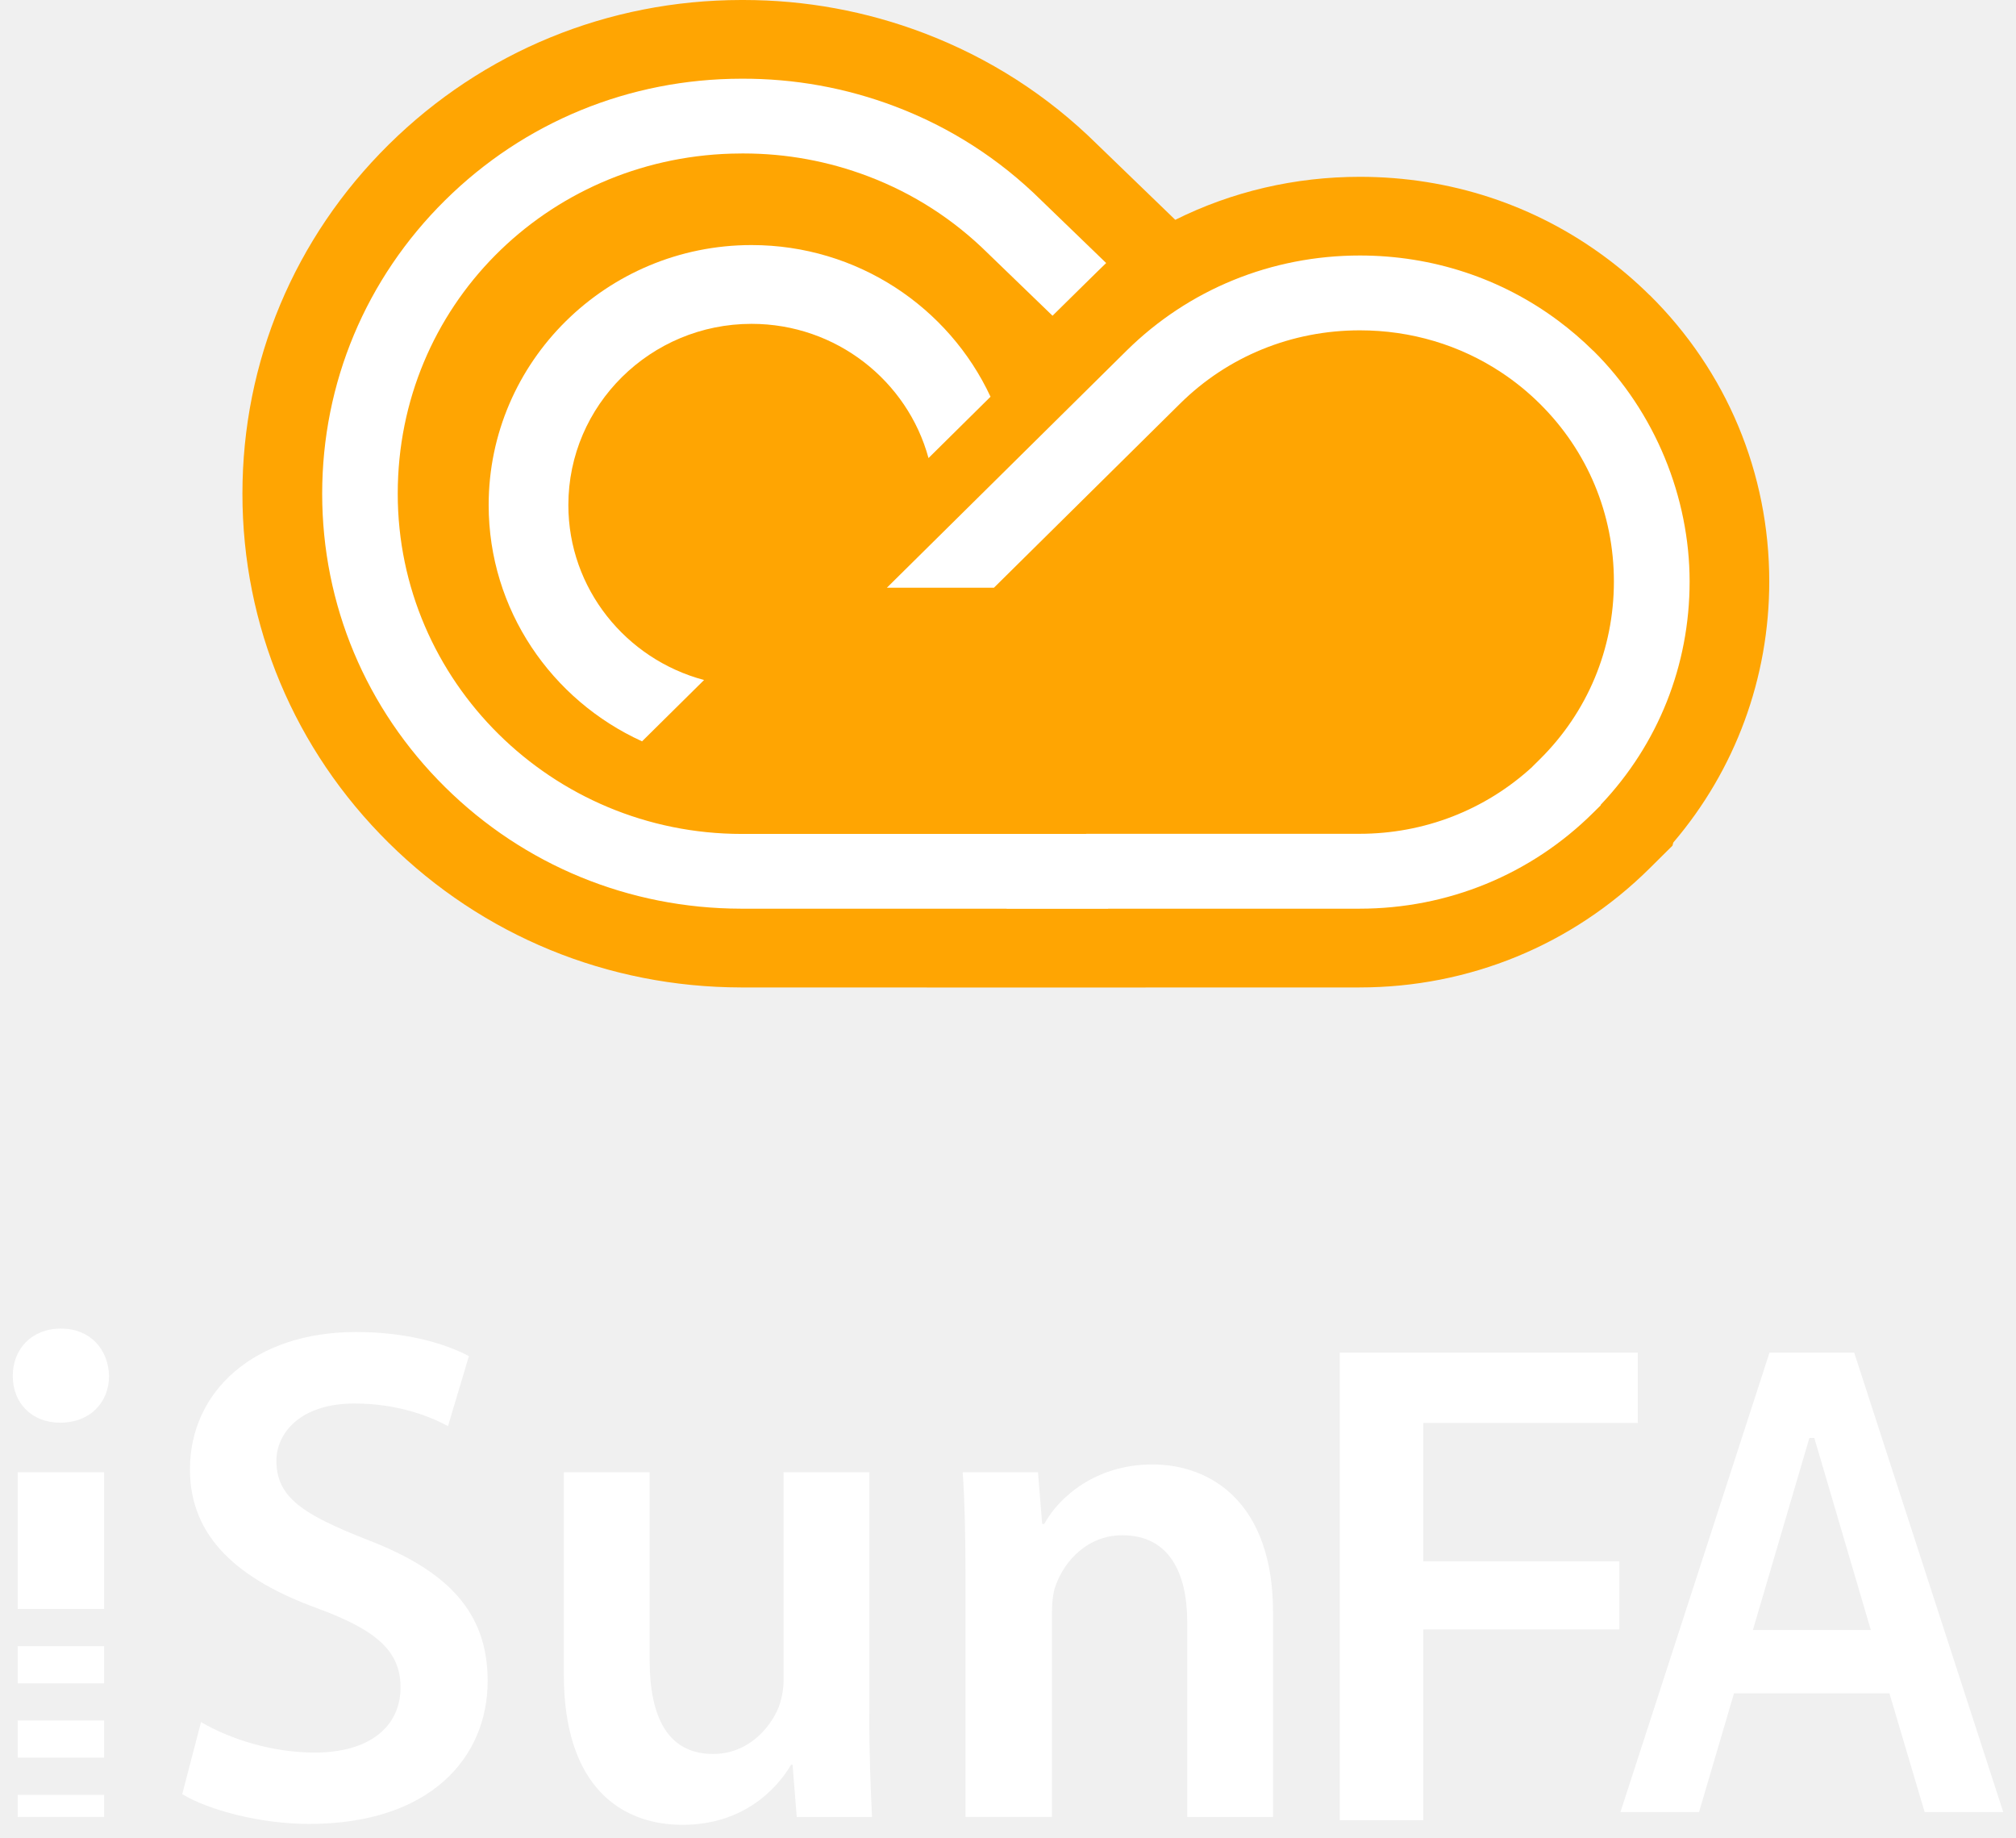
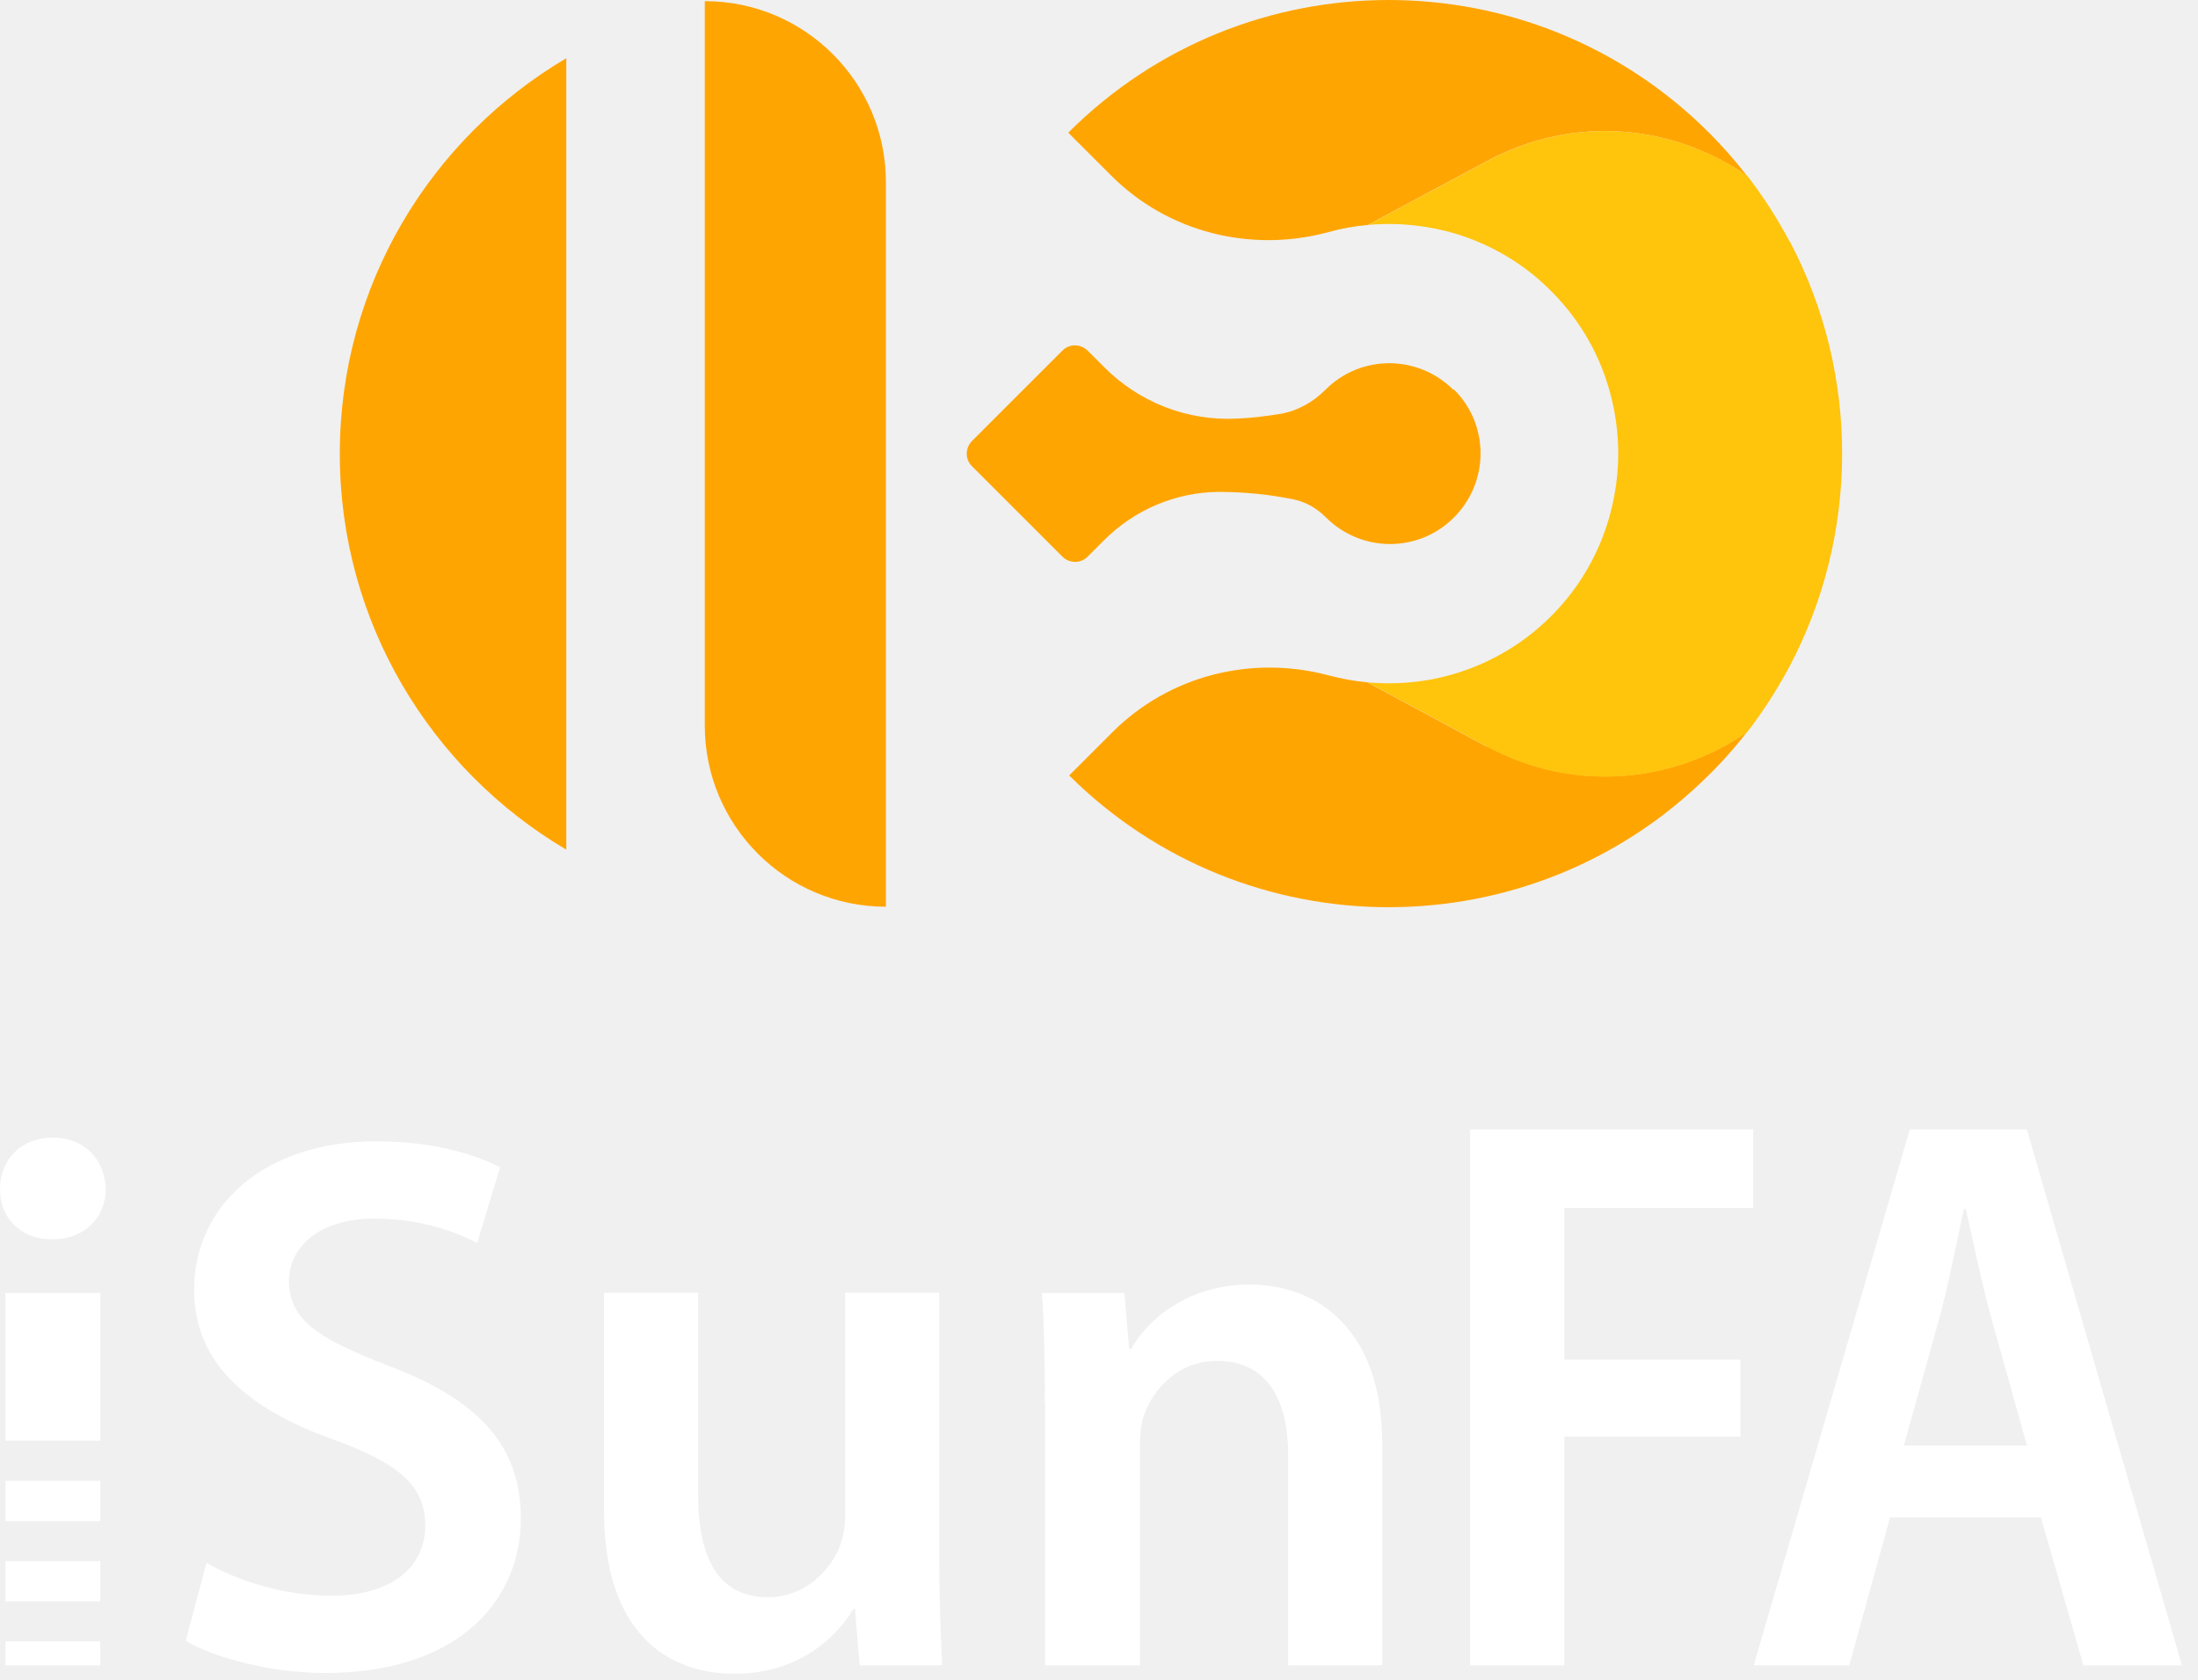
- <svg xmlns="http://www.w3.org/2000/svg" width="79" height="72" viewBox="0 0 79 72" fill="none">
-   <path d="M64.641 11.563C64.113 11.04 63.541 10.549 62.94 10.102C60.153 8.024 56.815 6.928 53.289 6.928C50.732 6.928 48.269 7.51 46.055 8.613L42.994 5.656C41.048 3.734 38.76 2.267 36.198 1.294C33.937 0.436 31.559 0 29.135 0H29.05C23.83 0.004 18.923 2.017 15.231 5.666C11.536 9.318 9.5 14.178 9.5 19.344C9.5 24.51 11.536 29.37 15.231 33.024C18.914 36.666 23.814 38.679 29.03 38.69H36.319V38.694H43.421L46.542 38.69H53.27C57.569 38.69 61.608 37.032 64.643 34.023L65.539 33.134L65.57 33.013C68.003 30.161 69.331 26.562 69.331 22.785C69.331 18.536 67.665 14.549 64.643 11.56L64.641 11.563Z" fill="#FFA502" />
-   <path d="M62.434 13.745C62.002 13.318 61.544 12.926 61.062 12.566C58.838 10.908 56.136 10.011 53.289 10.011C49.827 10.011 46.579 11.337 44.144 13.742L35.727 22.066L34.754 23.028H38.949L46.242 15.816C48.115 13.963 50.618 12.943 53.289 12.943C55.297 12.943 57.21 13.519 58.831 14.592C59.368 14.947 59.872 15.355 60.337 15.816C62.211 17.669 63.243 20.144 63.243 22.785C63.243 25.427 62.211 27.901 60.337 29.754L60.048 30.04V30.044C58.198 31.741 55.807 32.67 53.27 32.67H42.562V32.675H40.342H29.067C21.634 32.675 15.586 26.694 15.586 19.344C15.586 11.994 21.406 6.241 28.647 6.02L29.085 6.013C29.1 6.013 29.116 6.013 29.131 6.013C30.812 6.013 32.453 6.314 34.02 6.908C35.786 7.578 37.362 8.592 38.705 9.918L41.245 12.371C41.245 12.371 43.347 10.297 43.347 10.306L40.805 7.851C39.165 6.23 37.241 4.993 35.083 4.173C33.152 3.441 31.125 3.075 29.054 3.084C24.667 3.088 20.543 4.778 17.442 7.846C14.336 10.917 12.625 15.002 12.625 19.344C12.625 23.686 14.336 27.771 17.442 30.841C20.538 33.903 24.656 35.596 29.034 35.604H39.444V35.609H43.423V35.604H53.272C56.734 35.604 59.989 34.27 62.434 31.843L62.723 31.557L62.73 31.529C64.978 29.158 66.21 26.07 66.21 22.785C66.21 19.5 64.869 16.15 62.436 13.742L62.434 13.745Z" fill="white" />
-   <path d="M22.272 19.788C22.272 15.873 25.493 12.689 29.451 12.689C32.767 12.689 35.563 14.924 36.385 17.948L38.815 15.545C37.184 12.041 33.601 9.602 29.451 9.602C23.771 9.602 19.149 14.172 19.149 19.788C19.149 23.892 21.616 27.435 25.16 29.047L27.59 26.644C24.531 25.832 22.272 23.064 22.272 19.788Z" fill="white" />
-   <path d="M4.081 67.413H0.693V68.87H4.081V67.413Z" fill="white" />
-   <path d="M4.081 57.685H0.693V63.042H4.081V57.685Z" fill="white" />
-   <path d="M4.081 64.499H0.693V65.955H4.081V64.499Z" fill="white" />
-   <path d="M2.36 55.744C3.535 55.744 4.273 54.94 4.273 53.914C4.245 52.86 3.535 52.056 2.386 52.056C1.238 52.056 0.5 52.86 0.5 53.914C0.5 54.967 1.238 55.744 2.358 55.744H2.36Z" fill="white" />
-   <path d="M4.081 70.326H0.693V71.191H4.081V70.326Z" fill="white" />
-   <path d="M7.88 67.477C8.973 68.115 10.613 68.669 12.335 68.669C14.493 68.669 15.696 67.642 15.696 66.117C15.696 64.701 14.767 63.871 12.417 63.01C9.384 61.901 7.443 60.265 7.443 57.573C7.443 54.521 9.958 52.191 13.947 52.191C15.942 52.191 17.417 52.635 18.375 53.134L17.555 55.879C16.899 55.519 15.614 54.992 13.893 54.992C11.76 54.992 10.831 56.157 10.831 57.237C10.831 58.679 11.897 59.346 14.356 60.316C17.555 61.537 19.11 63.173 19.11 65.863C19.11 68.857 16.869 71.465 12.115 71.465C10.174 71.465 8.153 70.911 7.141 70.299L7.878 67.471L7.88 67.477Z" fill="white" />
-   <path d="M34.063 67.143C34.063 68.751 34.117 70.082 34.172 71.193H31.221L31.058 69.142H31.003C30.429 70.113 29.117 71.5 26.741 71.5C24.365 71.5 22.095 70.029 22.095 65.619V57.687H25.457V65.037C25.457 67.282 26.168 68.724 27.944 68.724C29.282 68.724 30.157 67.753 30.514 66.894C30.622 66.589 30.705 66.229 30.705 65.84V57.685H34.067V67.143H34.063Z" fill="white" />
-   <path d="M37.834 61.706C37.834 60.154 37.805 58.849 37.725 57.685H40.675L40.839 59.71H40.921C41.496 58.657 42.943 57.38 45.158 57.38C47.481 57.38 49.886 58.906 49.886 63.177V71.193H46.524V63.566C46.524 61.625 45.813 60.154 43.983 60.154C42.644 60.154 41.715 61.126 41.359 62.15C41.25 62.455 41.221 62.872 41.221 63.259V71.191H37.834V61.706Z" fill="white" />
-   <path d="M63.5 71L69.34 53H72.66L78.5 71H75.42L74.04 66.347H67.949L66.58 71H63.5ZM70.903 56.343L68.69 63.865H73.31L71.097 56.343H70.903Z" fill="white" />
-   <path d="M52.5 71.319V53H64.18V55.755H55.775V61.176H63.456V63.842H55.775V71.319H52.5Z" fill="white" />
+ <svg xmlns="http://www.w3.org/2000/svg" width="89" height="68" viewBox="0 0 89 68" fill="none">
+   <g clip-path="url(#clip0_177_151)">
+     <path d="M70.732 7.112C70.27 6.516 69.771 5.945 69.224 5.397C69.224 5.397 69.212 5.385 69.199 5.373C62.035 -1.791 50.419 -1.791 43.255 5.373L44.995 7.112C47.293 9.411 50.65 10.251 53.788 9.399C54.312 9.253 54.859 9.156 55.394 9.107L60.199 6.529C63.787 4.595 67.788 5.081 70.732 7.112Z" fill="#FFA502" />
+     <path d="M60.199 30.235L55.37 27.632C54.847 27.583 54.324 27.486 53.813 27.352C50.675 26.513 47.342 27.352 45.043 29.651L43.292 31.402C50.468 38.53 62.059 38.518 69.224 31.354C69.309 31.268 69.394 31.183 69.479 31.098C69.929 30.636 70.343 30.149 70.732 29.651C67.788 31.67 63.799 32.144 60.211 30.222L60.199 30.235Z" fill="#FFA502" />
+     <path d="M72.459 9.776C71.972 8.852 71.401 7.964 70.744 7.112C67.788 5.081 63.799 4.595 60.211 6.529L55.406 9.107C56.61 8.998 57.839 9.131 59.007 9.484C60.442 9.934 61.792 10.725 62.911 11.893C64.65 13.681 65.514 16.004 65.526 18.339C65.575 18.339 65.575 18.339 65.526 18.339C65.526 20.686 64.662 23.034 62.923 24.834C61.804 25.99 60.466 26.792 59.031 27.242C57.851 27.619 56.598 27.741 55.382 27.632L60.211 30.235C63.799 32.156 67.776 31.682 70.732 29.663C71.376 28.836 71.936 27.96 72.422 27.06C75.293 21.684 75.317 15.164 72.471 9.776H72.459Z" fill="#FFC40C" />
+     <path d="M65.976 18.339C66.061 18.339 66.159 18.339 66.244 18.327C66.159 18.327 66.061 18.339 65.976 18.339Z" fill="#FFA502" />
+     <path d="M28.538 0.046C32.588 0.046 35.872 3.33 35.872 7.38V36.718C31.822 36.718 28.538 33.434 28.538 29.383V0.046Z" fill="#FFA502" />
+     <path d="M58.848 15.785C57.413 14.35 55.09 14.35 53.667 15.785C53.168 16.284 52.548 16.636 51.855 16.758C51.258 16.855 50.663 16.928 50.066 16.952C48.06 17.05 46.114 16.284 44.703 14.86L44.046 14.204C43.754 13.912 43.292 13.912 43.012 14.204L39.606 17.609L39.363 17.852C39.071 18.144 39.071 18.607 39.363 18.886L39.606 19.13L43.012 22.535C43.304 22.827 43.766 22.827 44.046 22.535L44.703 21.878C45.931 20.65 47.597 19.932 49.349 19.92C50.358 19.92 51.38 20.018 52.377 20.224C52.876 20.322 53.326 20.589 53.691 20.954C55.126 22.389 57.45 22.389 58.873 20.954C60.308 19.519 60.308 17.196 58.873 15.773L58.848 15.785Z" fill="#FFA502" />
+     <path d="M22.93 2.357C17.445 5.592 13.759 11.552 13.759 18.376C13.759 25.199 17.445 31.171 22.93 34.407V2.357Z" fill="#FFA502" />
+     <path d="M4.06 63.218H0.22V64.847H4.06V63.218Z" fill="white" />
+     <path d="M4.06 52.358H0.22V58.338H4.06V52.358Z" fill="white" />
+     <path d="M4.06 59.968H0.22V61.597H4.06V59.968Z" fill="white" />
+     <path d="M2.11 50.188C3.44 50.188 4.28 49.288 4.28 48.148C4.25 46.968 3.44 46.068 2.14 46.068C0.84 46.068 0 46.968 0 48.148C0 49.328 0.84 50.188 2.11 50.188Z" fill="white" />
+     <path d="M4.06 66.468H0.22V67.438H4.06V66.468Z" fill="white" />
+     <path d="M8.36 63.288C9.6 63.998 11.46 64.618 13.41 64.618C15.86 64.618 17.22 63.468 17.22 61.767C17.22 60.188 16.17 59.258 13.5 58.297C10.06 57.057 7.86 55.227 7.86 52.227C7.86 48.818 10.71 46.218 15.23 46.218C17.49 46.218 19.16 46.718 20.25 47.267L19.32 50.337C18.58 49.938 17.12 49.347 15.17 49.347C12.75 49.347 11.7 50.648 11.7 51.858C11.7 53.468 12.91 54.208 15.7 55.297C19.32 56.657 21.09 58.487 21.09 61.487C21.09 64.828 18.55 67.748 13.16 67.748C10.96 67.748 8.67 67.127 7.52 66.448L8.36 63.288Z" fill="white" />
+     <path d="M38.03 62.918C38.03 64.718 38.09 66.198 38.15 67.438H34.81L34.62 65.148H34.56C33.91 66.228 32.42 67.778 29.73 67.778C27.04 67.778 24.46 66.138 24.46 61.208V52.348H28.27V60.558C28.27 63.068 29.08 64.678 31.09 64.678C32.61 64.678 33.6 63.598 34 62.638C34.12 62.298 34.22 61.898 34.22 61.458V52.348H38.03V62.908V62.918Z" fill="white" />
+     <path d="M42.31 56.848C42.31 55.118 42.28 53.658 42.19 52.358H45.53L45.72 54.618H45.81C46.46 53.438 48.1 52.018 50.61 52.018C53.24 52.018 55.97 53.718 55.97 58.488V67.438H52.16V58.918C52.16 56.748 51.35 55.108 49.28 55.108C47.76 55.108 46.71 56.188 46.31 57.338C46.19 57.678 46.16 58.148 46.16 58.578V67.438H42.32V56.848H42.31Z" fill="white" />
+     <path d="M59.53 45.737H70.99V48.917H63.34V55.057H70.47V58.178H63.34V67.438H59.53V45.737Z" fill="white" />
+     <path d="M76.53 61.447L74.88 67.438H71.01L77.33 45.737H82.07L88.35 67.438H84.36L82.64 61.447H76.52H76.53ZM82.08 58.547L80.61 53.307C80.24 51.938 79.9 50.307 79.6 48.968H79.52C79.23 50.318 78.9 51.987 78.55 53.297L77.09 58.538H82.07L82.08 58.547Z" fill="white" />
+   </g>
+   <defs>
+     <clipPath id="clip0_177_151">
+       <rect width="88.35" height="67.778" fill="white" />
+     </clipPath>
+   </defs>
</svg>
